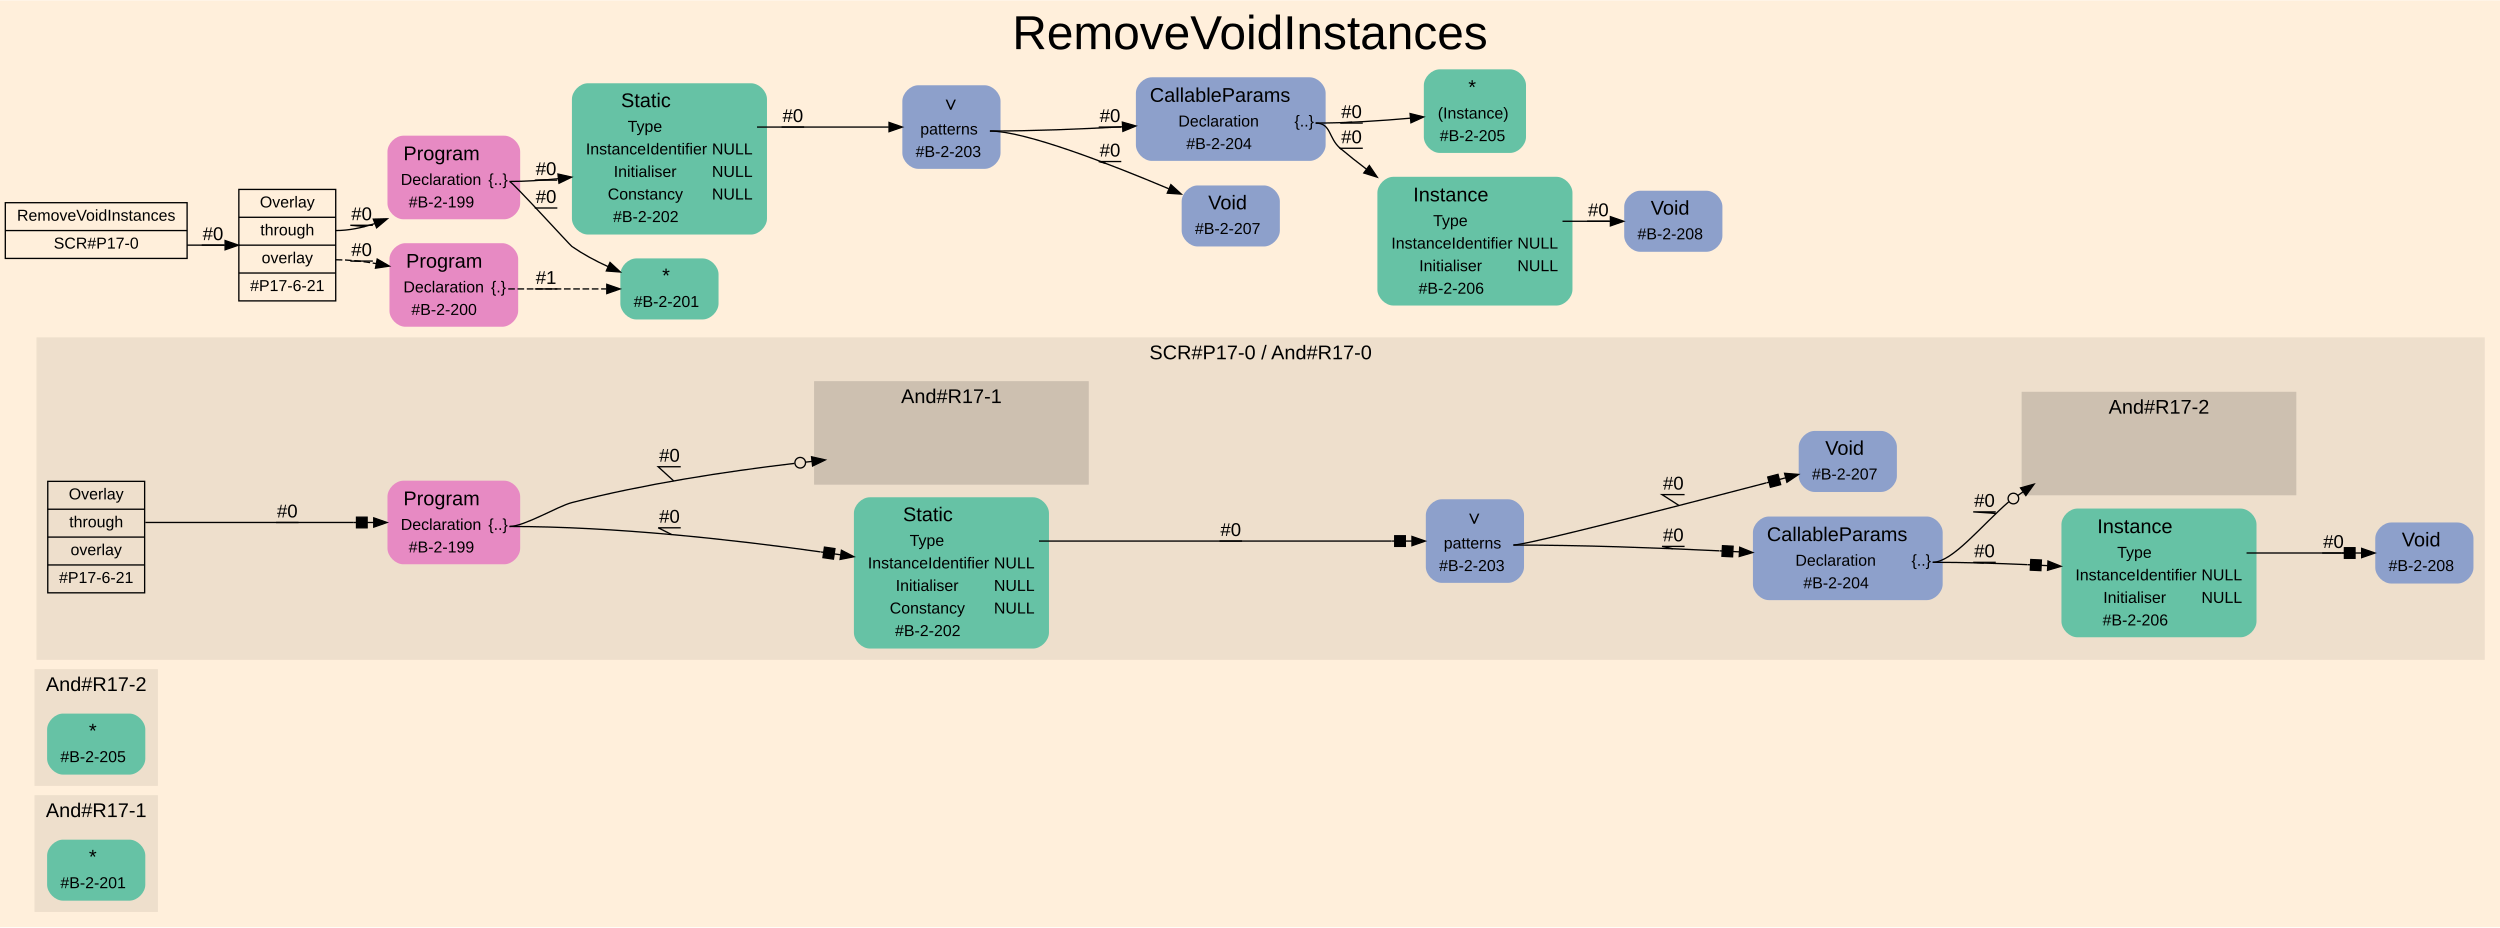
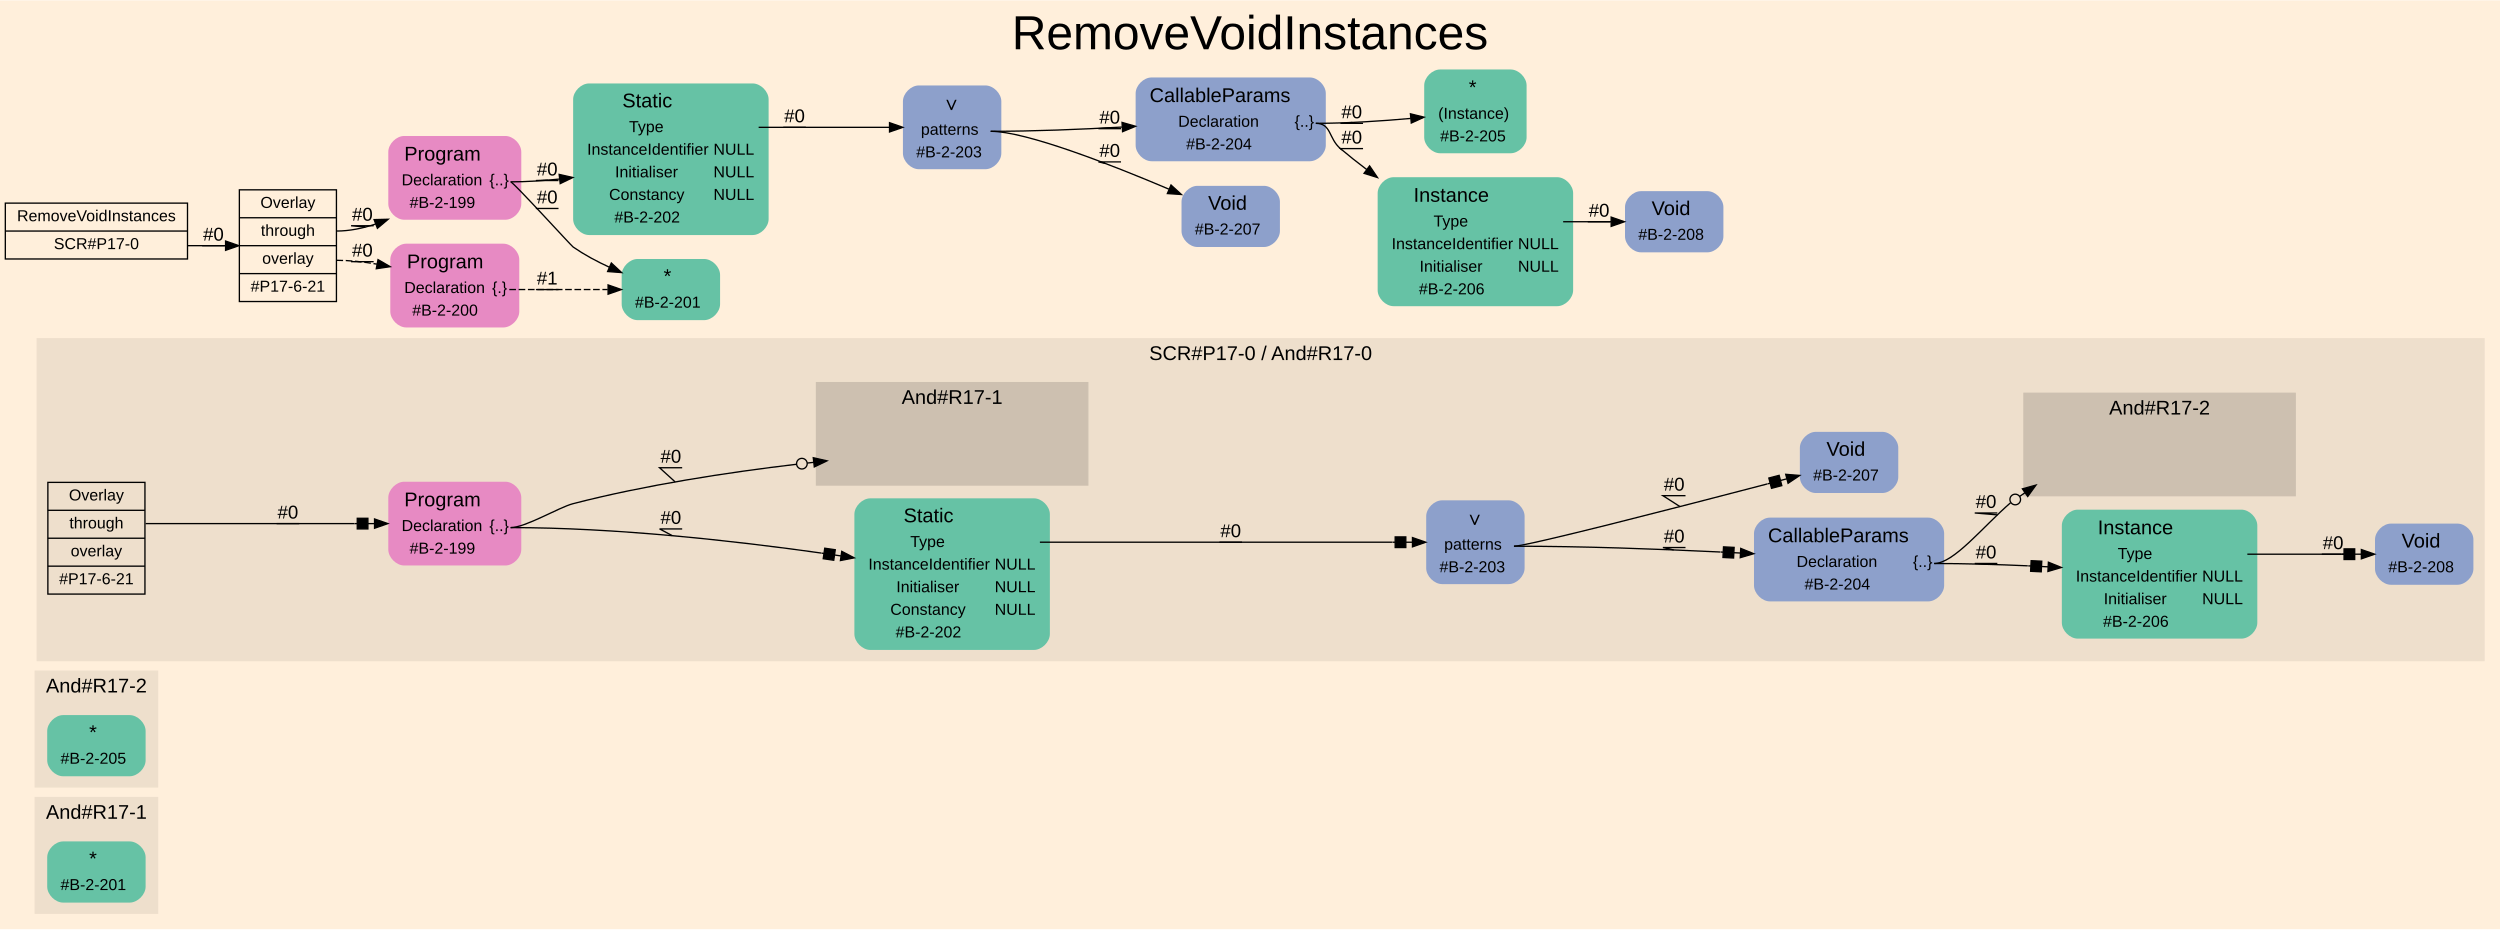
- <svg xmlns="http://www.w3.org/2000/svg" width="1884pt" height="699pt" viewBox="0.00 0.00 1884.00 698.50">
+ <svg xmlns="http://www.w3.org/2000/svg" width="1880pt" height="699pt" viewBox="0.00 0.00 1880.00 698.50">
  <g id="graph0" class="graph" transform="scale(1 1) rotate(0) translate(4 694.5)">
-     <polygon fill="#ffefdb" stroke="transparent" points="-4,4 -4,-694.5 1880,-694.5 1880,4 -4,4" />
-     <text text-anchor="middle" x="938" y="-657.7" font-family="Arial" font-size="36.00" fill="#000000">RemoveVoidInstances</text>
+     <polygon fill="#ffefdb" stroke="transparent" points="-4,4 -4,-694.5 1876,-694.5 1876,4 -4,4" />
+     <text text-anchor="middle" x="936" y="-657.7" font-family="Arial" font-size="36.00" fill="#000000">RemoveVoidInstances</text>
    <g id="clust1" class="cluster">
      <polygon fill="#eedfcc" stroke="#eedfcc" points="22.5,-8 22.5,-95 114.5,-95 114.5,-8 22.5,-8" />
      <text text-anchor="middle" x="68.5" y="-79" font-family="Arial" font-size="15.00" fill="#000000">And#R17-1</text>
    </g>
    <g id="clust2" class="cluster">
      <polygon fill="#eedfcc" stroke="#eedfcc" points="22.5,-103 22.5,-190 114.5,-190 114.5,-103 22.5,-103" />
      <text text-anchor="middle" x="68.5" y="-174" font-family="Arial" font-size="15.00" fill="#000000">And#R17-2</text>
    </g>
    <g id="clust3" class="cluster">
-       <polygon fill="#eedfcc" stroke="#eedfcc" points="24,-198 24,-440 1868,-440 1868,-198 24,-198" />
-       <text text-anchor="middle" x="946" y="-424" font-family="Arial" font-size="15.00" fill="#000000">SCR#P17-0 / And#R17-0</text>
+       <polygon fill="#eedfcc" stroke="#eedfcc" points="24,-198 24,-440 1864,-440 1864,-198 24,-198" />
+       <text text-anchor="middle" x="944" y="-424" font-family="Arial" font-size="15.00" fill="#000000">SCR#P17-0 / And#R17-0</text>
    </g>
    <g id="clust4" class="cluster">
-       <polygon fill="#cdc0b0" stroke="#cdc0b0" points="610,-330 610,-407 816,-407 816,-330 610,-330" />
-       <text text-anchor="middle" x="713" y="-391" font-family="Arial" font-size="15.00" fill="#000000">And#R17-1</text>
+       <polygon fill="#cdc0b0" stroke="#cdc0b0" points="610,-330 610,-407 814,-407 814,-330 610,-330" />
+       <text text-anchor="middle" x="712" y="-391" font-family="Arial" font-size="15.00" fill="#000000">And#R17-1</text>
    </g>
    <g id="clust5" class="cluster">
-       <polygon fill="#cdc0b0" stroke="#cdc0b0" points="1520,-322 1520,-399 1726,-399 1726,-322 1520,-322" />
-       <text text-anchor="middle" x="1623" y="-383" font-family="Arial" font-size="15.00" fill="#000000">And#R17-2</text>
+       <polygon fill="#cdc0b0" stroke="#cdc0b0" points="1518,-322 1518,-399 1722,-399 1722,-322 1518,-322" />
+       <text text-anchor="middle" x="1620" y="-383" font-family="Arial" font-size="15.00" fill="#000000">And#R17-2</text>
    </g>
    <g id="node1" class="node">
      <path fill="#66c2a5" stroke="transparent" d="M93.5,-62C93.5,-62 43.5,-62 43.5,-62 37.5,-62 31.5,-56 31.5,-50 31.5,-50 31.5,-28 31.5,-28 31.5,-22 37.5,-16 43.5,-16 43.5,-16 93.5,-16 93.5,-16 99.5,-16 105.5,-22 105.5,-28 105.5,-28 105.5,-50 105.5,-50 105.5,-56 99.5,-62 93.5,-62" />
      <text text-anchor="start" x="63" y="-44" font-family="Arial" font-size="15.00" fill="#000000">*</text>
      <text text-anchor="start" x="41.5" y="-25.4" font-family="Arial" font-size="12.00" fill="#000000">#B-2-201</text>
    </g>
    <g id="node2" class="node">
      <path fill="#66c2a5" stroke="transparent" d="M93.5,-157C93.5,-157 43.5,-157 43.5,-157 37.5,-157 31.5,-151 31.5,-145 31.5,-145 31.5,-123 31.5,-123 31.5,-117 37.5,-111 43.5,-111 43.5,-111 93.5,-111 93.5,-111 99.5,-111 105.5,-117 105.5,-123 105.5,-123 105.5,-145 105.5,-145 105.5,-151 99.5,-157 93.5,-157" />
      <text text-anchor="start" x="63" y="-139" font-family="Arial" font-size="15.00" fill="#000000">*</text>
      <text text-anchor="start" x="41.5" y="-120.4" font-family="Arial" font-size="12.00" fill="#000000">#B-2-205</text>
    </g>
    <g id="node3" class="node">
      <path fill="#e78ac3" stroke="transparent" d="M376,-332.5C376,-332.5 300,-332.5 300,-332.5 294,-332.5 288,-326.5 288,-320.5 288,-320.5 288,-281.5 288,-281.5 288,-275.5 294,-269.5 300,-269.5 300,-269.5 376,-269.5 376,-269.5 382,-269.5 388,-275.5 388,-281.5 388,-281.5 388,-320.5 388,-320.5 388,-326.5 382,-332.5 376,-332.5" />
      <text text-anchor="start" x="300" y="-314" font-family="Arial" font-size="15.00" fill="#000000">Program</text>
      <text text-anchor="start" x="298" y="-295.4" font-family="Arial" font-size="12.00" fill="#000000">Declaration</text>
      <text text-anchor="start" x="364" y="-295.4" font-family="Arial" font-size="12.00" fill="#000000">{..}</text>
      <text text-anchor="start" x="304" y="-278.4" font-family="Arial" font-size="12.00" fill="#000000">#B-2-199</text>
    </g>
    <g id="node4" class="node">
-       <path fill="#66c2a5" stroke="transparent" d="M774.5,-320C774.5,-320 651.5,-320 651.5,-320 645.5,-320 639.5,-314 639.5,-308 639.5,-308 639.5,-218 639.5,-218 639.5,-212 645.5,-206 651.5,-206 651.5,-206 774.5,-206 774.5,-206 780.5,-206 786.5,-212 786.5,-218 786.5,-218 786.5,-308 786.5,-308 786.5,-314 780.5,-320 774.5,-320" />
-       <text text-anchor="start" x="676.5" y="-302" font-family="Arial" font-size="15.00" fill="#000000">Static</text>
-       <text text-anchor="start" x="681.5" y="-283.4" font-family="Arial" font-size="12.00" fill="#000000">Type</text>
-       <text text-anchor="start" x="650" y="-266.4" font-family="Arial" font-size="12.00" fill="#000000">InstanceIdentifier</text>
-       <text text-anchor="start" x="745" y="-266.4" font-family="Arial" font-size="12.00" fill="#000000">NULL</text>
-       <text text-anchor="start" x="671" y="-249.4" font-family="Arial" font-size="12.00" fill="#000000">Initialiser</text>
-       <text text-anchor="start" x="745" y="-249.4" font-family="Arial" font-size="12.00" fill="#000000">NULL</text>
-       <text text-anchor="start" x="666.5" y="-232.4" font-family="Arial" font-size="12.00" fill="#000000">Constancy</text>
-       <text text-anchor="start" x="745" y="-232.4" font-family="Arial" font-size="12.00" fill="#000000">NULL</text>
-       <text text-anchor="start" x="670.5" y="-215.4" font-family="Arial" font-size="12.00" fill="#000000">#B-2-202</text>
+       <path fill="#66c2a5" stroke="transparent" d="M773.5,-320C773.5,-320 650.5,-320 650.5,-320 644.5,-320 638.5,-314 638.5,-308 638.5,-308 638.5,-218 638.5,-218 638.5,-212 644.5,-206 650.5,-206 650.5,-206 773.5,-206 773.5,-206 779.5,-206 785.5,-212 785.5,-218 785.5,-218 785.5,-308 785.5,-308 785.5,-314 779.5,-320 773.5,-320" />
+       <text text-anchor="start" x="675.5" y="-302" font-family="Arial" font-size="15.00" fill="#000000">Static</text>
+       <text text-anchor="start" x="680.5" y="-283.4" font-family="Arial" font-size="12.00" fill="#000000">Type</text>
+       <text text-anchor="start" x="649" y="-266.4" font-family="Arial" font-size="12.00" fill="#000000">InstanceIdentifier</text>
+       <text text-anchor="start" x="744" y="-266.4" font-family="Arial" font-size="12.00" fill="#000000">NULL</text>
+       <text text-anchor="start" x="670" y="-249.4" font-family="Arial" font-size="12.00" fill="#000000">Initialiser</text>
+       <text text-anchor="start" x="744" y="-249.4" font-family="Arial" font-size="12.00" fill="#000000">NULL</text>
+       <text text-anchor="start" x="665.5" y="-232.4" font-family="Arial" font-size="12.00" fill="#000000">Constancy</text>
+       <text text-anchor="start" x="744" y="-232.4" font-family="Arial" font-size="12.00" fill="#000000">NULL</text>
+       <text text-anchor="start" x="669.5" y="-215.4" font-family="Arial" font-size="12.00" fill="#000000">#B-2-202</text>
    </g>
    <g id="edge14" class="edge">
-       <path fill="none" stroke="#000000" d="M380,-298C459.159,-298 548.326,-288.097 614.456,-278.826" />
-       <polygon fill="#000000" stroke="#000000" points="630.102,-280.092 639.496,-275.192 629.097,-273.165 630.102,-280.092" />
-       <polyline fill="none" stroke="#000000" points="629.599,-276.628 624.651,-277.346 " />
-       <polygon fill="#000000" stroke="#000000" points="624.077,-273.388 625.226,-281.305 617.309,-282.454 616.16,-274.537 624.077,-273.388" />
-       <polyline fill="none" stroke="#000000" points="616.734,-278.495 614.755,-278.783 " />
+       <path fill="none" stroke="#000000" d="M380,-298C458.796,-298 547.535,-288.129 613.433,-278.871" />
+       <polygon fill="#000000" stroke="#000000" points="628.999,-280.144 638.391,-275.241 627.992,-273.217 628.999,-280.144" />
+       <polyline fill="none" stroke="#000000" points="628.495,-276.68 623.547,-277.4 " />
+       <polygon fill="#000000" stroke="#000000" points="622.972,-273.442 624.123,-281.358 616.206,-282.51 615.055,-274.593 622.972,-273.442" />
+       <polyline fill="none" stroke="#000000" points="615.631,-278.551 613.652,-278.839 " />
      <text text-anchor="middle" x="500.5" y="-300.8" font-family="Arial" font-size="14.00" fill="#000000">#0</text>
-       <polyline fill="none" stroke="#000000" points="509,-297 492,-297 502.173,-291.884 " />
+       <polyline fill="none" stroke="#000000" points="509,-297 492,-297 501.612,-291.902 " />
    </g>
    <g id="node11" class="node">
</g>
    <g id="edge13" class="edge">
-       <path fill="none" stroke="#000000" d="M380,-298C391.184,-298 416.17,-313.207 427,-316 481.309,-330.004 542.767,-339.407 594.755,-345.556" />
-       <polygon fill="#000000" stroke="#000000" points="607.587,-350.519 617.915,-348.157 608.368,-343.563 607.587,-350.519" />
-       <polyline fill="none" stroke="#000000" points="607.977,-347.041 603.009,-346.483 " />
-       <ellipse fill="none" stroke="#000000" cx="599.034" cy="-346.036" rx="4" ry="4" />
+       <path fill="none" stroke="#000000" d="M380,-298C391.184,-298 416.171,-313.205 427,-316 481.33,-330.023 542.837,-339.44 594.77,-345.594" />
+       <polygon fill="#000000" stroke="#000000" points="607.569,-350.557 617.898,-348.197 608.352,-343.6 607.569,-350.557" />
+       <polyline fill="none" stroke="#000000" points="607.96,-347.079 602.992,-346.519 " />
+       <ellipse fill="none" stroke="#000000" cx="599.017" cy="-346.072" rx="4" ry="4" />
      <text text-anchor="middle" x="500.5" y="-346.8" font-family="Arial" font-size="14.00" fill="#000000">#0</text>
-       <polyline fill="none" stroke="#000000" points="509,-343 492,-343 503.684,-332.328 " />
+       <polyline fill="none" stroke="#000000" points="509,-343 492,-343 503.717,-332.35 " />
    </g>
    <g id="node5" class="node">
-       <path fill="#8da0cb" stroke="transparent" d="M1132.5,-318.5C1132.5,-318.5 1082.5,-318.5 1082.5,-318.5 1076.5,-318.5 1070.5,-312.5 1070.5,-306.5 1070.5,-306.5 1070.5,-267.5 1070.5,-267.5 1070.5,-261.5 1076.5,-255.5 1082.5,-255.5 1082.5,-255.5 1132.5,-255.5 1132.5,-255.5 1138.5,-255.5 1144.5,-261.5 1144.5,-267.5 1144.5,-267.5 1144.5,-306.5 1144.5,-306.5 1144.5,-312.5 1138.5,-318.5 1132.5,-318.5" />
-       <text text-anchor="start" x="1099.5" y="-300" font-family="Arial" font-size="15.00" fill="#000000">∨</text>
-       <text text-anchor="start" x="1084" y="-281.4" font-family="Arial" font-size="12.00" fill="#000000">patterns</text>
-       <text text-anchor="start" x="1080.5" y="-264.4" font-family="Arial" font-size="12.00" fill="#000000">#B-2-203</text>
+       <path fill="#8da0cb" stroke="transparent" d="M1130.5,-318.5C1130.5,-318.5 1080.5,-318.5 1080.5,-318.5 1074.5,-318.5 1068.5,-312.5 1068.5,-306.5 1068.5,-306.5 1068.5,-267.5 1068.5,-267.5 1068.5,-261.5 1074.5,-255.5 1080.5,-255.5 1080.5,-255.5 1130.5,-255.5 1130.5,-255.5 1136.5,-255.5 1142.5,-261.5 1142.5,-267.5 1142.5,-267.5 1142.5,-306.5 1142.5,-306.5 1142.5,-312.5 1136.5,-318.5 1130.5,-318.5" />
+       <text text-anchor="start" x="1097.5" y="-300" font-family="Arial" font-size="15.00" fill="#000000">∨</text>
+       <text text-anchor="start" x="1082" y="-281.4" font-family="Arial" font-size="12.00" fill="#000000">patterns</text>
+       <text text-anchor="start" x="1078.5" y="-264.4" font-family="Arial" font-size="12.00" fill="#000000">#B-2-203</text>
    </g>
    <g id="edge15" class="edge">
-       <path fill="none" stroke="#000000" d="M779,-287C871.525,-287 978.71,-287 1044.813,-287" />
-       <polygon fill="#000000" stroke="#000000" points="1060.059,-290.5 1070.059,-287 1060.059,-283.5 1060.059,-290.5" />
-       <polyline fill="none" stroke="#000000" points="1060.059,-287 1055.059,-287 " />
-       <polygon fill="#000000" stroke="#000000" points="1055.059,-283 1055.059,-291 1047.059,-291 1047.059,-283 1055.059,-283" />
-       <polyline fill="none" stroke="#000000" points="1047.059,-287 1045.059,-287 " />
-       <text text-anchor="middle" x="923.5" y="-290.8" font-family="Arial" font-size="14.00" fill="#000000">#0</text>
-       <polyline fill="none" stroke="#000000" points="932,-287 915,-287 923.453,-287 " />
+       <path fill="none" stroke="#000000" d="M778,-287C870.244,-287 977.102,-287 1043.004,-287" />
+       <polygon fill="#000000" stroke="#000000" points="1058.172,-290.5 1068.172,-287 1058.172,-283.5 1058.172,-290.5" />
+       <polyline fill="none" stroke="#000000" points="1058.172,-287 1053.172,-287 " />
+       <polygon fill="#000000" stroke="#000000" points="1053.172,-283 1053.172,-291 1045.172,-291 1045.172,-283 1053.172,-283" />
+       <polyline fill="none" stroke="#000000" points="1045.172,-287 1043.172,-287 " />
+       <text text-anchor="middle" x="921.5" y="-290.8" font-family="Arial" font-size="14.00" fill="#000000">#0</text>
+       <polyline fill="none" stroke="#000000" points="930,-287 913,-287 921.469,-287 " />
    </g>
    <g id="node6" class="node">
-       <path fill="#8da0cb" stroke="transparent" d="M1448,-305.5C1448,-305.5 1329,-305.5 1329,-305.5 1323,-305.5 1317,-299.5 1317,-293.5 1317,-293.5 1317,-254.5 1317,-254.5 1317,-248.5 1323,-242.5 1329,-242.5 1329,-242.5 1448,-242.5 1448,-242.5 1454,-242.5 1460,-248.5 1460,-254.5 1460,-254.5 1460,-293.5 1460,-293.5 1460,-299.5 1454,-305.5 1448,-305.5" />
-       <text text-anchor="start" x="1327.5" y="-287" font-family="Arial" font-size="15.00" fill="#000000">CallableParams</text>
-       <text text-anchor="start" x="1349" y="-268.4" font-family="Arial" font-size="12.00" fill="#000000">Declaration</text>
-       <text text-anchor="start" x="1436.5" y="-268.4" font-family="Arial" font-size="12.00" fill="#000000">{..}</text>
-       <text text-anchor="start" x="1355" y="-251.4" font-family="Arial" font-size="12.00" fill="#000000">#B-2-204</text>
+       <path fill="#8da0cb" stroke="transparent" d="M1446,-305.5C1446,-305.5 1327,-305.5 1327,-305.5 1321,-305.5 1315,-299.5 1315,-293.5 1315,-293.5 1315,-254.5 1315,-254.5 1315,-248.5 1321,-242.5 1327,-242.5 1327,-242.5 1446,-242.5 1446,-242.5 1452,-242.5 1458,-248.5 1458,-254.5 1458,-254.5 1458,-293.5 1458,-293.5 1458,-299.5 1452,-305.5 1446,-305.5" />
+       <text text-anchor="start" x="1325.5" y="-287" font-family="Arial" font-size="15.00" fill="#000000">CallableParams</text>
+       <text text-anchor="start" x="1347" y="-268.4" font-family="Arial" font-size="12.00" fill="#000000">Declaration</text>
+       <text text-anchor="start" x="1434.5" y="-268.4" font-family="Arial" font-size="12.00" fill="#000000">{..}</text>
+       <text text-anchor="start" x="1353" y="-251.4" font-family="Arial" font-size="12.00" fill="#000000">#B-2-204</text>
    </g>
    <g id="edge16" class="edge">
-       <path fill="none" stroke="#000000" d="M1136.5,-284C1187.732,-284 1244.777,-281.911 1291.618,-279.642" />
-       <polygon fill="#000000" stroke="#000000" points="1307.03,-282.361 1316.839,-278.357 1306.674,-275.371 1307.03,-282.361" />
-       <polyline fill="none" stroke="#000000" points="1306.852,-278.866 1301.859,-279.12 " />
-       <polygon fill="#000000" stroke="#000000" points="1301.655,-275.126 1302.062,-283.115 1294.073,-283.522 1293.666,-275.533 1301.655,-275.126" />
-       <polyline fill="none" stroke="#000000" points="1293.869,-279.528 1291.872,-279.63 " />
-       <text text-anchor="middle" x="1257" y="-286.8" font-family="Arial" font-size="14.00" fill="#000000">#0</text>
-       <polyline fill="none" stroke="#000000" points="1265.5,-283 1248.5,-283 1256.612,-281.208 " />
+       <path fill="none" stroke="#000000" d="M1134.5,-284C1185.732,-284 1242.777,-281.911 1289.618,-279.642" />
+       <polygon fill="#000000" stroke="#000000" points="1305.03,-282.361 1314.839,-278.357 1304.674,-275.371 1305.03,-282.361" />
+       <polyline fill="none" stroke="#000000" points="1304.852,-278.866 1299.859,-279.12 " />
+       <polygon fill="#000000" stroke="#000000" points="1299.655,-275.126 1300.062,-283.115 1292.073,-283.522 1291.666,-275.533 1299.655,-275.126" />
+       <polyline fill="none" stroke="#000000" points="1291.869,-279.528 1289.872,-279.63 " />
+       <text text-anchor="middle" x="1255" y="-286.8" font-family="Arial" font-size="14.00" fill="#000000">#0</text>
+       <polyline fill="none" stroke="#000000" points="1263.5,-283 1246.5,-283 1254.612,-281.208 " />
    </g>
    <g id="node8" class="node">
-       <path fill="#8da0cb" stroke="transparent" d="M1413.5,-370C1413.5,-370 1363.5,-370 1363.5,-370 1357.5,-370 1351.5,-364 1351.5,-358 1351.5,-358 1351.5,-336 1351.5,-336 1351.5,-330 1357.5,-324 1363.5,-324 1363.5,-324 1413.5,-324 1413.5,-324 1419.5,-324 1425.5,-330 1425.5,-336 1425.5,-336 1425.5,-358 1425.5,-358 1425.5,-364 1419.5,-370 1413.5,-370" />
-       <text text-anchor="start" x="1371.5" y="-352" font-family="Arial" font-size="15.00" fill="#000000">Void</text>
-       <text text-anchor="start" x="1361.5" y="-333.4" font-family="Arial" font-size="12.00" fill="#000000">#B-2-207</text>
+       <path fill="#8da0cb" stroke="transparent" d="M1411.5,-370C1411.5,-370 1361.5,-370 1361.5,-370 1355.5,-370 1349.5,-364 1349.5,-358 1349.5,-358 1349.5,-336 1349.5,-336 1349.5,-330 1355.5,-324 1361.5,-324 1361.5,-324 1411.5,-324 1411.5,-324 1417.5,-324 1423.5,-330 1423.5,-336 1423.5,-336 1423.5,-358 1423.5,-358 1423.5,-364 1417.5,-370 1411.5,-370" />
+       <text text-anchor="start" x="1369.5" y="-352" font-family="Arial" font-size="15.00" fill="#000000">Void</text>
+       <text text-anchor="start" x="1359.5" y="-333.4" font-family="Arial" font-size="12.00" fill="#000000">#B-2-207</text>
    </g>
    <g id="edge17" class="edge">
-       <path fill="none" stroke="#000000" d="M1136.5,-284C1146.152,-284 1255.624,-312.183 1327.071,-330.849" />
-       <polygon fill="#000000" stroke="#000000" points="1340.857,-338.078 1351.418,-337.225 1342.631,-331.306 1340.857,-338.078" />
-       <polyline fill="none" stroke="#000000" points="1341.744,-334.692 1336.907,-333.425 " />
-       <polygon fill="#000000" stroke="#000000" points="1337.92,-329.555 1335.894,-337.294 1328.155,-335.267 1330.181,-327.529 1337.92,-329.555" />
-       <polyline fill="none" stroke="#000000" points="1329.168,-331.398 1327.233,-330.891 " />
-       <text text-anchor="middle" x="1257" y="-325.8" font-family="Arial" font-size="14.00" fill="#000000">#0</text>
-       <polyline fill="none" stroke="#000000" points="1265.5,-322 1248.5,-322 1261.311,-313.803 " />
+       <path fill="none" stroke="#000000" d="M1134.5,-284C1144.152,-284 1253.624,-312.183 1325.071,-330.849" />
+       <polygon fill="#000000" stroke="#000000" points="1338.857,-338.078 1349.418,-337.225 1340.631,-331.306 1338.857,-338.078" />
+       <polyline fill="none" stroke="#000000" points="1339.744,-334.692 1334.907,-333.425 " />
+       <polygon fill="#000000" stroke="#000000" points="1335.92,-329.555 1333.894,-337.294 1326.155,-335.267 1328.181,-327.529 1335.92,-329.555" />
+       <polyline fill="none" stroke="#000000" points="1327.168,-331.398 1325.233,-330.891 " />
+       <text text-anchor="middle" x="1255" y="-325.8" font-family="Arial" font-size="14.00" fill="#000000">#0</text>
+       <polyline fill="none" stroke="#000000" points="1263.5,-322 1246.5,-322 1259.311,-313.803 " />
    </g>
    <g id="node7" class="node">
-       <path fill="#66c2a5" stroke="transparent" d="M1684.5,-311.5C1684.5,-311.5 1561.5,-311.5 1561.5,-311.5 1555.5,-311.5 1549.5,-305.5 1549.5,-299.5 1549.5,-299.5 1549.5,-226.5 1549.5,-226.5 1549.5,-220.5 1555.5,-214.5 1561.5,-214.5 1561.5,-214.5 1684.5,-214.5 1684.5,-214.5 1690.5,-214.5 1696.5,-220.5 1696.5,-226.5 1696.5,-226.5 1696.5,-299.5 1696.5,-299.5 1696.5,-305.5 1690.5,-311.5 1684.5,-311.5" />
-       <text text-anchor="start" x="1576.5" y="-293" font-family="Arial" font-size="15.00" fill="#000000">Instance</text>
-       <text text-anchor="start" x="1591.5" y="-274.4" font-family="Arial" font-size="12.00" fill="#000000">Type</text>
-       <text text-anchor="start" x="1560" y="-257.4" font-family="Arial" font-size="12.00" fill="#000000">InstanceIdentifier</text>
-       <text text-anchor="start" x="1655" y="-257.4" font-family="Arial" font-size="12.00" fill="#000000">NULL</text>
-       <text text-anchor="start" x="1581" y="-240.4" font-family="Arial" font-size="12.00" fill="#000000">Initialiser</text>
-       <text text-anchor="start" x="1655" y="-240.4" font-family="Arial" font-size="12.00" fill="#000000">NULL</text>
-       <text text-anchor="start" x="1580.5" y="-223.4" font-family="Arial" font-size="12.00" fill="#000000">#B-2-206</text>
+       <path fill="#66c2a5" stroke="transparent" d="M1681.5,-311.5C1681.5,-311.5 1558.5,-311.5 1558.5,-311.5 1552.5,-311.5 1546.5,-305.5 1546.5,-299.5 1546.5,-299.5 1546.5,-226.5 1546.5,-226.5 1546.5,-220.5 1552.5,-214.5 1558.5,-214.5 1558.5,-214.5 1681.5,-214.5 1681.5,-214.5 1687.5,-214.5 1693.5,-220.5 1693.5,-226.5 1693.5,-226.5 1693.5,-299.5 1693.5,-299.5 1693.5,-305.5 1687.5,-311.5 1681.5,-311.5" />
+       <text text-anchor="start" x="1573.5" y="-293" font-family="Arial" font-size="15.00" fill="#000000">Instance</text>
+       <text text-anchor="start" x="1588.5" y="-274.4" font-family="Arial" font-size="12.00" fill="#000000">Type</text>
+       <text text-anchor="start" x="1557" y="-257.4" font-family="Arial" font-size="12.00" fill="#000000">InstanceIdentifier</text>
+       <text text-anchor="start" x="1652" y="-257.4" font-family="Arial" font-size="12.00" fill="#000000">NULL</text>
+       <text text-anchor="start" x="1578" y="-240.4" font-family="Arial" font-size="12.00" fill="#000000">Initialiser</text>
+       <text text-anchor="start" x="1652" y="-240.4" font-family="Arial" font-size="12.00" fill="#000000">NULL</text>
+       <text text-anchor="start" x="1577.5" y="-223.4" font-family="Arial" font-size="12.00" fill="#000000">#B-2-206</text>
    </g>
    <g id="edge19" class="edge">
-       <path fill="none" stroke="#000000" d="M1452.5,-271C1475.661,-271 1500.573,-270.254 1524.007,-269.218" />
-       <polygon fill="#000000" stroke="#000000" points="1539.367,-271.964 1549.183,-267.976 1539.022,-264.973 1539.367,-271.964" />
-       <polyline fill="none" stroke="#000000" points="1539.195,-268.469 1534.201,-268.715 " />
-       <polygon fill="#000000" stroke="#000000" points="1534.004,-264.72 1534.398,-272.71 1526.408,-273.105 1526.013,-265.114 1534.004,-264.72" />
-       <polyline fill="none" stroke="#000000" points="1526.21,-269.11 1524.213,-269.208 " />
-       <text text-anchor="middle" x="1491.5" y="-274.8" font-family="Arial" font-size="14.00" fill="#000000">#0</text>
-       <polyline fill="none" stroke="#000000" points="1500,-271 1483,-271 1490.977,-270.421 " />
+       <path fill="none" stroke="#000000" d="M1450.5,-271C1473.296,-271 1497.797,-270.269 1520.889,-269.249" />
+       <polygon fill="#000000" stroke="#000000" points="1536.383,-271.988 1546.198,-267.998 1536.037,-264.996 1536.383,-271.988" />
+       <polyline fill="none" stroke="#000000" points="1536.21,-268.492 1531.216,-268.739 " />
+       <polygon fill="#000000" stroke="#000000" points="1531.018,-264.744 1531.413,-272.734 1523.423,-273.129 1523.028,-265.139 1531.018,-264.744" />
+       <polyline fill="none" stroke="#000000" points="1523.226,-269.134 1521.228,-269.233 " />
+       <text text-anchor="middle" x="1489.5" y="-274.8" font-family="Arial" font-size="14.00" fill="#000000">#0</text>
+       <polyline fill="none" stroke="#000000" points="1498,-271 1481,-271 1489.476,-270.401 " />
    </g>
    <g id="node12" class="node">
</g>
    <g id="edge18" class="edge">
-       <path fill="none" stroke="#000000" d="M1452.5,-271C1467.314,-271 1488.784,-298.337 1509.855,-316.654" />
-       <polygon fill="#000000" stroke="#000000" points="1518.684,-327.059 1528.891,-329.897 1522.681,-321.313 1518.684,-327.059" />
-       <polyline fill="none" stroke="#000000" points="1520.682,-324.186 1516.578,-321.33 " />
-       <ellipse fill="none" stroke="#000000" cx="1513.294" cy="-319.046" rx="4" ry="4" />
-       <text text-anchor="middle" x="1491.5" y="-312.8" font-family="Arial" font-size="14.00" fill="#000000">#0</text>
-       <polyline fill="none" stroke="#000000" points="1500,-309 1483,-309 1500.222,-307.783 " />
+       <path fill="none" stroke="#000000" d="M1450.5,-271C1465.314,-271 1486.789,-298.326 1507.935,-316.681" />
+       <polygon fill="#000000" stroke="#000000" points="1516.853,-327.141 1527.062,-329.974 1520.848,-321.393 1516.853,-327.141" />
+       <polyline fill="none" stroke="#000000" points="1518.851,-324.267 1514.745,-321.414 " />
+       <ellipse fill="none" stroke="#000000" cx="1511.46" cy="-319.131" rx="4" ry="4" />
+       <text text-anchor="middle" x="1489.5" y="-312.8" font-family="Arial" font-size="14.00" fill="#000000">#0</text>
+       <polyline fill="none" stroke="#000000" points="1498,-309 1481,-309 1498.025,-307.559 " />
    </g>
    <g id="node9" class="node">
-       <path fill="#8da0cb" stroke="transparent" d="M1848,-301C1848,-301 1798,-301 1798,-301 1792,-301 1786,-295 1786,-289 1786,-289 1786,-267 1786,-267 1786,-261 1792,-255 1798,-255 1798,-255 1848,-255 1848,-255 1854,-255 1860,-261 1860,-267 1860,-267 1860,-289 1860,-289 1860,-295 1854,-301 1848,-301" />
-       <text text-anchor="start" x="1806" y="-283" font-family="Arial" font-size="15.00" fill="#000000">Void</text>
-       <text text-anchor="start" x="1796" y="-264.4" font-family="Arial" font-size="12.00" fill="#000000">#B-2-208</text>
+       <path fill="#8da0cb" stroke="transparent" d="M1844,-301C1844,-301 1794,-301 1794,-301 1788,-301 1782,-295 1782,-289 1782,-289 1782,-267 1782,-267 1782,-261 1788,-255 1794,-255 1794,-255 1844,-255 1844,-255 1850,-255 1856,-261 1856,-267 1856,-267 1856,-289 1856,-289 1856,-295 1850,-301 1844,-301" />
+       <text text-anchor="start" x="1802" y="-283" font-family="Arial" font-size="15.00" fill="#000000">Void</text>
+       <text text-anchor="start" x="1792" y="-264.4" font-family="Arial" font-size="12.00" fill="#000000">#B-2-208</text>
    </g>
    <g id="edge20" class="edge">
-       <path fill="none" stroke="#000000" d="M1689,-278C1712.365,-278 1738.022,-278 1760.576,-278" />
-       <polygon fill="#000000" stroke="#000000" points="1775.743,-281.5 1785.743,-278 1775.743,-274.5 1775.743,-281.5" />
-       <polyline fill="none" stroke="#000000" points="1775.743,-278 1770.743,-278 " />
-       <polygon fill="#000000" stroke="#000000" points="1770.743,-274 1770.743,-282 1762.743,-282 1762.743,-274 1770.743,-274" />
-       <polyline fill="none" stroke="#000000" points="1762.743,-278 1760.743,-278 " />
-       <text text-anchor="middle" x="1754.5" y="-281.8" font-family="Arial" font-size="14.00" fill="#000000">#0</text>
-       <polyline fill="none" stroke="#000000" points="1763,-278 1746,-278 1754.696,-278 " />
+       <path fill="none" stroke="#000000" d="M1686,-278C1708.982,-278 1734.198,-278 1756.437,-278" />
+       <polygon fill="#000000" stroke="#000000" points="1771.736,-281.5 1781.736,-278 1771.736,-274.5 1771.736,-281.5" />
+       <polyline fill="none" stroke="#000000" points="1771.736,-278 1766.736,-278 " />
+       <polygon fill="#000000" stroke="#000000" points="1766.736,-274 1766.736,-282 1758.736,-282 1758.736,-274 1766.736,-274" />
+       <polyline fill="none" stroke="#000000" points="1758.736,-278 1756.736,-278 " />
+       <text text-anchor="middle" x="1750.5" y="-281.8" font-family="Arial" font-size="14.00" fill="#000000">#0</text>
+       <polyline fill="none" stroke="#000000" points="1759,-278 1742,-278 1750.64,-278 " />
    </g>
    <g id="node10" class="node">
      <polygon fill="#eedfcc" stroke="#000000" points="32,-248 32,-332 105,-332 105,-248 32,-248" />
      <text text-anchor="middle" x="68.5" y="-318.4" font-family="Arial" font-size="12.00" fill="#000000">Overlay</text>
      <polyline fill="none" stroke="#000000" points="32,-311 105,-311 " />
      <text text-anchor="middle" x="68.5" y="-297.4" font-family="Arial" font-size="12.00" fill="#000000">through</text>
      <polyline fill="none" stroke="#000000" points="32,-290 105,-290 " />
      <text text-anchor="middle" x="68.5" y="-276.4" font-family="Arial" font-size="12.00" fill="#000000">overlay</text>
      <polyline fill="none" stroke="#000000" points="32,-269 105,-269 " />
      <text text-anchor="middle" x="68.5" y="-255.4" font-family="Arial" font-size="12.00" fill="#000000">#P17-6-21</text>
    </g>
    <g id="edge21" class="edge">
      <path fill="none" stroke="#000000" d="M105.5,-301C157.969,-301 217.099,-301 262.597,-301" />
      <polygon fill="#000000" stroke="#000000" points="277.657,-304.5 287.657,-301 277.657,-297.5 277.657,-304.5" />
      <polyline fill="none" stroke="#000000" points="277.657,-301 272.657,-301 " />
      <polygon fill="#000000" stroke="#000000" points="272.657,-297 272.657,-305 264.657,-305 264.657,-297 272.657,-297" />
      <polyline fill="none" stroke="#000000" points="264.657,-301 262.657,-301 " />
      <text text-anchor="middle" x="212.5" y="-304.8" font-family="Arial" font-size="14.00" fill="#000000">#0</text>
      <polyline fill="none" stroke="#000000" points="221,-301 204,-301 212.284,-301 " />
    </g>
    <g id="node13" class="node">
      <polygon fill="#ffefdb" stroke="#000000" points="0,-500 0,-542 137,-542 137,-500 0,-500" />
      <text text-anchor="middle" x="68.5" y="-528.4" font-family="Arial" font-size="12.00" fill="#000000">RemoveVoidInstances</text>
      <polyline fill="none" stroke="#000000" points="0,-521 137,-521 " />
      <text text-anchor="middle" x="68.5" y="-507.4" font-family="Arial" font-size="12.00" fill="#000000">SCR#P17-0</text>
    </g>
    <g id="node14" class="node">
      <polygon fill="#ffefdb" stroke="#000000" points="176,-468 176,-552 249,-552 249,-468 176,-468" />
      <text text-anchor="middle" x="212.5" y="-538.4" font-family="Arial" font-size="12.00" fill="#000000">Overlay</text>
      <polyline fill="none" stroke="#000000" points="176,-531 249,-531 " />
      <text text-anchor="middle" x="212.5" y="-517.4" font-family="Arial" font-size="12.00" fill="#000000">through</text>
      <polyline fill="none" stroke="#000000" points="176,-510 249,-510 " />
      <text text-anchor="middle" x="212.5" y="-496.4" font-family="Arial" font-size="12.00" fill="#000000">overlay</text>
      <polyline fill="none" stroke="#000000" points="176,-489 249,-489 " />
      <text text-anchor="middle" x="212.5" y="-475.4" font-family="Arial" font-size="12.00" fill="#000000">#P17-6-21</text>
    </g>
    <g id="edge1" class="edge">
      <path fill="none" stroke="#000000" d="M137,-510C146.241,-510 156.118,-510 165.58,-510" />
      <polygon fill="#000000" stroke="#000000" points="165.635,-513.5 175.635,-510 165.635,-506.5 165.635,-513.5" />
      <text text-anchor="middle" x="156.5" y="-513.8" font-family="Arial" font-size="14.00" fill="#000000">#0</text>
      <polyline fill="none" stroke="#000000" points="165,-510 148,-510 156.62,-510 " />
    </g>
    <g id="node15" class="node">
      <path fill="#e78ac3" stroke="transparent" d="M376,-592.5C376,-592.5 300,-592.5 300,-592.5 294,-592.5 288,-586.5 288,-580.5 288,-580.5 288,-541.5 288,-541.5 288,-535.5 294,-529.5 300,-529.5 300,-529.5 376,-529.5 376,-529.5 382,-529.5 388,-535.5 388,-541.5 388,-541.5 388,-580.5 388,-580.5 388,-586.5 382,-592.5 376,-592.5" />
      <text text-anchor="start" x="300" y="-574" font-family="Arial" font-size="15.00" fill="#000000">Program</text>
      <text text-anchor="start" x="298" y="-555.4" font-family="Arial" font-size="12.00" fill="#000000">Declaration</text>
      <text text-anchor="start" x="364" y="-555.4" font-family="Arial" font-size="12.00" fill="#000000">{..}</text>
      <text text-anchor="start" x="304" y="-538.4" font-family="Arial" font-size="12.00" fill="#000000">#B-2-199</text>
    </g>
    <g id="edge2" class="edge">
      <path fill="none" stroke="#000000" d="M249,-521C258.91,-521 268.938,-523.089 278.514,-526.312" />
      <polygon fill="#000000" stroke="#000000" points="277.325,-529.604 287.916,-529.877 279.807,-523.059 277.325,-529.604" />
      <text text-anchor="middle" x="268.5" y="-528.8" font-family="Arial" font-size="14.00" fill="#000000">#0</text>
      <polyline fill="none" stroke="#000000" points="277,-525 260,-525 270.798,-524.001 " />
    </g>
    <g id="node24" class="node">
      <path fill="#e78ac3" stroke="transparent" d="M374.5,-511.5C374.5,-511.5 301.5,-511.5 301.5,-511.5 295.5,-511.5 289.5,-505.5 289.5,-499.5 289.5,-499.5 289.5,-460.5 289.5,-460.5 289.5,-454.5 295.5,-448.5 301.5,-448.5 301.5,-448.5 374.5,-448.5 374.5,-448.5 380.5,-448.5 386.5,-454.5 386.5,-460.5 386.5,-460.5 386.5,-499.5 386.5,-499.5 386.5,-505.5 380.5,-511.5 374.5,-511.5" />
      <text text-anchor="start" x="302" y="-493" font-family="Arial" font-size="15.00" fill="#000000">Program</text>
      <text text-anchor="start" x="300" y="-474.4" font-family="Arial" font-size="12.00" fill="#000000">Declaration</text>
      <text text-anchor="start" x="366" y="-474.4" font-family="Arial" font-size="12.00" fill="#000000">{.}</text>
      <text text-anchor="start" x="306" y="-457.4" font-family="Arial" font-size="12.00" fill="#000000">#B-2-200</text>
    </g>
    <g id="edge3" class="edge">
      <path fill="none" stroke="#000000" stroke-dasharray="5,2" d="M249,-499C258.954,-499 269.398,-497.849 279.49,-496.114" />
      <polygon fill="#000000" stroke="#000000" points="280.271,-499.528 289.432,-494.205 278.951,-492.654 280.271,-499.528" />
      <text text-anchor="middle" x="268.5" y="-501.8" font-family="Arial" font-size="14.00" fill="#000000">#0</text>
      <polyline fill="none" stroke="#000000" points="277,-498 260,-498 267.553,-497.846 " />
    </g>
    <g id="node16" class="node">
      <path fill="#66c2a5" stroke="transparent" d="M525.5,-500C525.5,-500 475.5,-500 475.5,-500 469.5,-500 463.5,-494 463.5,-488 463.5,-488 463.5,-466 463.5,-466 463.5,-460 469.5,-454 475.5,-454 475.5,-454 525.5,-454 525.5,-454 531.5,-454 537.5,-460 537.5,-466 537.5,-466 537.5,-488 537.5,-488 537.5,-494 531.5,-500 525.5,-500" />
      <text text-anchor="start" x="495" y="-482" font-family="Arial" font-size="15.00" fill="#000000">*</text>
      <text text-anchor="start" x="473.5" y="-463.4" font-family="Arial" font-size="12.00" fill="#000000">#B-2-201</text>
    </g>
    <g id="edge4" class="edge">
      <path fill="none" stroke="#000000" d="M380,-558C381.886,-558 425.452,-510.078 427,-509 435.308,-503.213 444.83,-498.131 454.204,-493.82" />
      <polygon fill="#000000" stroke="#000000" points="455.716,-496.979 463.48,-489.769 452.915,-490.564 455.716,-496.979" />
      <text text-anchor="middle" x="407.5" y="-541.8" font-family="Arial" font-size="14.00" fill="#000000">#0</text>
      <polyline fill="none" stroke="#000000" points="416,-538 399,-538 399.662,-538.139 " />
    </g>
    <g id="node17" class="node">
      <path fill="#66c2a5" stroke="transparent" d="M562,-632C562,-632 439,-632 439,-632 433,-632 427,-626 427,-620 427,-620 427,-530 427,-530 427,-524 433,-518 439,-518 439,-518 562,-518 562,-518 568,-518 574,-524 574,-530 574,-530 574,-620 574,-620 574,-626 568,-632 562,-632" />
      <text text-anchor="start" x="464" y="-614" font-family="Arial" font-size="15.00" fill="#000000">Static</text>
      <text text-anchor="start" x="469" y="-595.4" font-family="Arial" font-size="12.00" fill="#000000">Type</text>
      <text text-anchor="start" x="437.5" y="-578.4" font-family="Arial" font-size="12.00" fill="#000000">InstanceIdentifier</text>
      <text text-anchor="start" x="532.5" y="-578.4" font-family="Arial" font-size="12.00" fill="#000000">NULL</text>
      <text text-anchor="start" x="458.5" y="-561.4" font-family="Arial" font-size="12.00" fill="#000000">Initialiser</text>
      <text text-anchor="start" x="532.5" y="-561.4" font-family="Arial" font-size="12.00" fill="#000000">NULL</text>
      <text text-anchor="start" x="454" y="-544.4" font-family="Arial" font-size="12.00" fill="#000000">Constancy</text>
      <text text-anchor="start" x="532.5" y="-544.4" font-family="Arial" font-size="12.00" fill="#000000">NULL</text>
      <text text-anchor="start" x="458" y="-527.4" font-family="Arial" font-size="12.00" fill="#000000">#B-2-202</text>
    </g>
    <g id="edge5" class="edge">
      <path fill="none" stroke="#000000" d="M380,-558C391.884,-558 404.363,-558.821 416.603,-560.102" />
      <polygon fill="#000000" stroke="#000000" points="416.474,-563.61 426.809,-561.278 417.275,-556.656 416.474,-563.61" />
      <text text-anchor="middle" x="407.5" y="-562.8" font-family="Arial" font-size="14.00" fill="#000000">#0</text>
      <polyline fill="none" stroke="#000000" points="416,-559 399,-559 407.968,-559.282 " />
    </g>
    <g id="node18" class="node">
-       <path fill="#8da0cb" stroke="transparent" d="M738,-630.5C738,-630.5 688,-630.5 688,-630.5 682,-630.5 676,-624.5 676,-618.5 676,-618.5 676,-579.5 676,-579.5 676,-573.5 682,-567.5 688,-567.5 688,-567.5 738,-567.5 738,-567.5 744,-567.5 750,-573.5 750,-579.5 750,-579.5 750,-618.5 750,-618.5 750,-624.5 744,-630.5 738,-630.5" />
-       <text text-anchor="start" x="705" y="-612" font-family="Arial" font-size="15.00" fill="#000000">∨</text>
-       <text text-anchor="start" x="689.5" y="-593.4" font-family="Arial" font-size="12.00" fill="#000000">patterns</text>
-       <text text-anchor="start" x="686" y="-576.4" font-family="Arial" font-size="12.00" fill="#000000">#B-2-203</text>
+       <path fill="#8da0cb" stroke="transparent" d="M737,-630.5C737,-630.5 687,-630.5 687,-630.5 681,-630.5 675,-624.5 675,-618.5 675,-618.5 675,-579.5 675,-579.5 675,-573.5 681,-567.5 687,-567.5 687,-567.5 737,-567.5 737,-567.5 743,-567.5 749,-573.5 749,-579.5 749,-579.5 749,-618.5 749,-618.5 749,-624.5 743,-630.5 737,-630.5" />
+       <text text-anchor="start" x="704" y="-612" font-family="Arial" font-size="15.00" fill="#000000">∨</text>
+       <text text-anchor="start" x="688.5" y="-593.4" font-family="Arial" font-size="12.00" fill="#000000">patterns</text>
+       <text text-anchor="start" x="685" y="-576.4" font-family="Arial" font-size="12.00" fill="#000000">#B-2-203</text>
    </g>
    <g id="edge6" class="edge">
-       <path fill="none" stroke="#000000" d="M566.5,-599C599.685,-599 637.099,-599 665.811,-599" />
-       <polygon fill="#000000" stroke="#000000" points="665.971,-602.5 675.971,-599 665.971,-595.5 665.971,-602.5" />
+       <path fill="none" stroke="#000000" d="M566.5,-599C599.346,-599 636.364,-599 664.841,-599" />
+       <polygon fill="#000000" stroke="#000000" points="664.922,-602.5 674.922,-599 664.922,-595.5 664.922,-602.5" />
      <text text-anchor="middle" x="593.5" y="-602.8" font-family="Arial" font-size="14.00" fill="#000000">#0</text>
-       <polyline fill="none" stroke="#000000" points="602,-599 585,-599 593.597,-599 " />
+       <polyline fill="none" stroke="#000000" points="602,-599 585,-599 593.72,-599 " />
    </g>
    <g id="node19" class="node">
-       <path fill="#8da0cb" stroke="transparent" d="M983,-636.5C983,-636.5 864,-636.5 864,-636.5 858,-636.5 852,-630.5 852,-624.5 852,-624.5 852,-585.5 852,-585.5 852,-579.5 858,-573.5 864,-573.5 864,-573.5 983,-573.5 983,-573.5 989,-573.5 995,-579.5 995,-585.5 995,-585.5 995,-624.5 995,-624.5 995,-630.5 989,-636.5 983,-636.5" />
-       <text text-anchor="start" x="862.5" y="-618" font-family="Arial" font-size="15.00" fill="#000000">CallableParams</text>
-       <text text-anchor="start" x="884" y="-599.4" font-family="Arial" font-size="12.00" fill="#000000">Declaration</text>
-       <text text-anchor="start" x="971.5" y="-599.4" font-family="Arial" font-size="12.00" fill="#000000">{..}</text>
-       <text text-anchor="start" x="890" y="-582.4" font-family="Arial" font-size="12.00" fill="#000000">#B-2-204</text>
+       <path fill="#8da0cb" stroke="transparent" d="M981,-636.5C981,-636.5 862,-636.5 862,-636.5 856,-636.5 850,-630.5 850,-624.5 850,-624.5 850,-585.5 850,-585.5 850,-579.5 856,-573.5 862,-573.5 862,-573.5 981,-573.5 981,-573.5 987,-573.5 993,-579.5 993,-585.5 993,-585.5 993,-624.5 993,-624.5 993,-630.5 987,-636.5 981,-636.5" />
+       <text text-anchor="start" x="860.5" y="-618" font-family="Arial" font-size="15.00" fill="#000000">CallableParams</text>
+       <text text-anchor="start" x="882" y="-599.4" font-family="Arial" font-size="12.00" fill="#000000">Declaration</text>
+       <text text-anchor="start" x="969.5" y="-599.4" font-family="Arial" font-size="12.00" fill="#000000">{..}</text>
+       <text text-anchor="start" x="888" y="-582.4" font-family="Arial" font-size="12.00" fill="#000000">#B-2-204</text>
    </g>
    <g id="edge7" class="edge">
-       <path fill="none" stroke="#000000" d="M742,-596C774.597,-596 810.446,-597.466 841.613,-599.215" />
-       <polygon fill="#000000" stroke="#000000" points="841.805,-602.732 851.991,-599.817 842.211,-595.743 841.805,-602.732" />
-       <text text-anchor="middle" x="832.5" y="-602.8" font-family="Arial" font-size="14.00" fill="#000000">#0</text>
-       <polyline fill="none" stroke="#000000" points="841,-599 824,-599 833.105,-598.751 " />
+       <path fill="none" stroke="#000000" d="M741,-596C773.277,-596 808.759,-597.453 839.66,-599.192" />
+       <polygon fill="#000000" stroke="#000000" points="839.766,-602.704 849.952,-599.791 840.172,-595.716 839.766,-602.704" />
+       <text text-anchor="middle" x="830.5" y="-601.8" font-family="Arial" font-size="14.00" fill="#000000">#0</text>
+       <polyline fill="none" stroke="#000000" points="839,-598 822,-598 830.855,-598.711 " />
    </g>
    <g id="node23" class="node">
-       <path fill="#8da0cb" stroke="transparent" d="M948.5,-555C948.5,-555 898.5,-555 898.5,-555 892.5,-555 886.5,-549 886.5,-543 886.5,-543 886.5,-521 886.5,-521 886.5,-515 892.5,-509 898.5,-509 898.5,-509 948.5,-509 948.5,-509 954.5,-509 960.5,-515 960.5,-521 960.5,-521 960.5,-543 960.5,-543 960.5,-549 954.5,-555 948.5,-555" />
-       <text text-anchor="start" x="906.5" y="-537" font-family="Arial" font-size="15.00" fill="#000000">Void</text>
-       <text text-anchor="start" x="896.5" y="-518.4" font-family="Arial" font-size="12.00" fill="#000000">#B-2-207</text>
+       <path fill="#8da0cb" stroke="transparent" d="M946.5,-555C946.5,-555 896.5,-555 896.5,-555 890.5,-555 884.5,-549 884.5,-543 884.5,-543 884.5,-521 884.5,-521 884.5,-515 890.5,-509 896.5,-509 896.5,-509 946.5,-509 946.5,-509 952.5,-509 958.5,-515 958.5,-521 958.5,-521 958.5,-543 958.5,-543 958.5,-549 952.5,-555 946.5,-555" />
+       <text text-anchor="start" x="904.5" y="-537" font-family="Arial" font-size="15.00" fill="#000000">Void</text>
+       <text text-anchor="start" x="894.5" y="-518.4" font-family="Arial" font-size="12.00" fill="#000000">#B-2-207</text>
    </g>
    <g id="edge8" class="edge">
-       <path fill="none" stroke="#000000" d="M742,-596C768.614,-596 832.393,-571.215 876.774,-552.493" />
-       <polygon fill="#000000" stroke="#000000" points="878.374,-555.615 886.207,-548.482 875.635,-549.174 878.374,-555.615" />
-       <text text-anchor="middle" x="832.5" y="-576.8" font-family="Arial" font-size="14.00" fill="#000000">#0</text>
-       <polyline fill="none" stroke="#000000" points="841,-573 824,-573 829.417,-571.564 " />
+       <path fill="none" stroke="#000000" d="M741,-596C767.484,-596 830.907,-571.215 875.038,-552.493" />
+       <polygon fill="#000000" stroke="#000000" points="876.6,-555.631 884.419,-548.482 873.848,-549.195 876.6,-555.631" />
+       <text text-anchor="middle" x="830.5" y="-576.8" font-family="Arial" font-size="14.00" fill="#000000">#0</text>
+       <polyline fill="none" stroke="#000000" points="839,-573 822,-573 827.055,-571.904 " />
    </g>
    <g id="node20" class="node">
-       <path fill="#66c2a5" stroke="transparent" d="M1134,-642.5C1134,-642.5 1081,-642.5 1081,-642.5 1075,-642.5 1069,-636.5 1069,-630.5 1069,-630.5 1069,-591.5 1069,-591.5 1069,-585.5 1075,-579.5 1081,-579.5 1081,-579.5 1134,-579.5 1134,-579.5 1140,-579.5 1146,-585.5 1146,-591.5 1146,-591.5 1146,-630.5 1146,-630.5 1146,-636.5 1140,-642.5 1134,-642.5" />
-       <text text-anchor="start" x="1102.5" y="-624" font-family="Arial" font-size="15.00" fill="#000000">*</text>
-       <text text-anchor="start" x="1079.5" y="-605.4" font-family="Arial" font-size="12.00" fill="#000000">(Instance)</text>
-       <text text-anchor="start" x="1081" y="-588.4" font-family="Arial" font-size="12.00" fill="#000000">#B-2-205</text>
+       <path fill="#66c2a5" stroke="transparent" d="M1132,-642.5C1132,-642.5 1079,-642.5 1079,-642.5 1073,-642.5 1067,-636.5 1067,-630.5 1067,-630.5 1067,-591.5 1067,-591.5 1067,-585.5 1073,-579.5 1079,-579.5 1079,-579.5 1132,-579.5 1132,-579.5 1138,-579.5 1144,-585.5 1144,-591.5 1144,-591.5 1144,-630.5 1144,-630.5 1144,-636.5 1138,-642.5 1132,-642.5" />
+       <text text-anchor="start" x="1100.5" y="-624" font-family="Arial" font-size="15.00" fill="#000000">*</text>
+       <text text-anchor="start" x="1077.5" y="-605.4" font-family="Arial" font-size="12.00" fill="#000000">(Instance)</text>
+       <text text-anchor="start" x="1079" y="-588.4" font-family="Arial" font-size="12.00" fill="#000000">#B-2-205</text>
    </g>
    <g id="edge9" class="edge">
-       <path fill="none" stroke="#000000" d="M987.5,-602C1011.036,-602 1037.097,-603.743 1058.902,-605.695" />
-       <polygon fill="#000000" stroke="#000000" points="1058.632,-609.185 1068.915,-606.632 1059.284,-602.215 1058.632,-609.185" />
-       <text text-anchor="middle" x="1014.5" y="-605.8" font-family="Arial" font-size="14.00" fill="#000000">#0</text>
-       <polyline fill="none" stroke="#000000" points="1023,-602 1006,-602 1014.973,-602.667 " />
+       <path fill="none" stroke="#000000" d="M985.5,-602C1009.036,-602 1035.097,-603.743 1056.902,-605.695" />
+       <polygon fill="#000000" stroke="#000000" points="1056.632,-609.185 1066.915,-606.632 1057.284,-602.215 1056.632,-609.185" />
+       <text text-anchor="middle" x="1012.5" y="-605.8" font-family="Arial" font-size="14.00" fill="#000000">#0</text>
+       <polyline fill="none" stroke="#000000" points="1021,-602 1004,-602 1012.973,-602.667 " />
    </g>
    <g id="node21" class="node">
-       <path fill="#66c2a5" stroke="transparent" d="M1169,-561.5C1169,-561.5 1046,-561.5 1046,-561.5 1040,-561.5 1034,-555.5 1034,-549.5 1034,-549.5 1034,-476.5 1034,-476.5 1034,-470.5 1040,-464.5 1046,-464.5 1046,-464.5 1169,-464.5 1169,-464.5 1175,-464.5 1181,-470.5 1181,-476.5 1181,-476.5 1181,-549.5 1181,-549.5 1181,-555.5 1175,-561.5 1169,-561.5" />
-       <text text-anchor="start" x="1061" y="-543" font-family="Arial" font-size="15.00" fill="#000000">Instance</text>
-       <text text-anchor="start" x="1076" y="-524.4" font-family="Arial" font-size="12.00" fill="#000000">Type</text>
-       <text text-anchor="start" x="1044.5" y="-507.4" font-family="Arial" font-size="12.00" fill="#000000">InstanceIdentifier</text>
-       <text text-anchor="start" x="1139.5" y="-507.4" font-family="Arial" font-size="12.00" fill="#000000">NULL</text>
-       <text text-anchor="start" x="1065.5" y="-490.4" font-family="Arial" font-size="12.00" fill="#000000">Initialiser</text>
-       <text text-anchor="start" x="1139.5" y="-490.4" font-family="Arial" font-size="12.00" fill="#000000">NULL</text>
-       <text text-anchor="start" x="1065" y="-473.4" font-family="Arial" font-size="12.00" fill="#000000">#B-2-206</text>
+       <path fill="#66c2a5" stroke="transparent" d="M1167,-561.5C1167,-561.5 1044,-561.5 1044,-561.5 1038,-561.5 1032,-555.5 1032,-549.5 1032,-549.5 1032,-476.5 1032,-476.5 1032,-470.5 1038,-464.5 1044,-464.5 1044,-464.5 1167,-464.5 1167,-464.5 1173,-464.5 1179,-470.5 1179,-476.5 1179,-476.5 1179,-549.5 1179,-549.5 1179,-555.5 1173,-561.5 1167,-561.5" />
+       <text text-anchor="start" x="1059" y="-543" font-family="Arial" font-size="15.00" fill="#000000">Instance</text>
+       <text text-anchor="start" x="1074" y="-524.4" font-family="Arial" font-size="12.00" fill="#000000">Type</text>
+       <text text-anchor="start" x="1042.5" y="-507.4" font-family="Arial" font-size="12.00" fill="#000000">InstanceIdentifier</text>
+       <text text-anchor="start" x="1137.5" y="-507.4" font-family="Arial" font-size="12.00" fill="#000000">NULL</text>
+       <text text-anchor="start" x="1063.5" y="-490.4" font-family="Arial" font-size="12.00" fill="#000000">Initialiser</text>
+       <text text-anchor="start" x="1137.5" y="-490.4" font-family="Arial" font-size="12.00" fill="#000000">NULL</text>
+       <text text-anchor="start" x="1063" y="-473.4" font-family="Arial" font-size="12.00" fill="#000000">#B-2-206</text>
    </g>
    <g id="edge10" class="edge">
-       <path fill="none" stroke="#000000" d="M987.5,-602C999.286,-602 996.995,-590.604 1006,-583 1012.289,-577.689 1018.979,-572.395 1025.807,-567.231" />
-       <polygon fill="#000000" stroke="#000000" points="1027.933,-570.012 1033.871,-561.237 1023.757,-564.394 1027.933,-570.012" />
-       <text text-anchor="middle" x="1014.5" y="-586.8" font-family="Arial" font-size="14.00" fill="#000000">#0</text>
-       <polyline fill="none" stroke="#000000" points="1023,-583 1006,-583 1007.184,-582.005 " />
+       <path fill="none" stroke="#000000" d="M985.5,-602C997.286,-602 994.995,-590.604 1004,-583 1010.289,-577.689 1016.979,-572.395 1023.807,-567.231" />
+       <polygon fill="#000000" stroke="#000000" points="1025.933,-570.012 1031.871,-561.237 1021.757,-564.394 1025.933,-570.012" />
+       <text text-anchor="middle" x="1012.5" y="-586.8" font-family="Arial" font-size="14.00" fill="#000000">#0</text>
+       <polyline fill="none" stroke="#000000" points="1021,-583 1004,-583 1005.184,-582.005 " />
    </g>
    <g id="node22" class="node">
-       <path fill="#8da0cb" stroke="transparent" d="M1282,-551C1282,-551 1232,-551 1232,-551 1226,-551 1220,-545 1220,-539 1220,-539 1220,-517 1220,-517 1220,-511 1226,-505 1232,-505 1232,-505 1282,-505 1282,-505 1288,-505 1294,-511 1294,-517 1294,-517 1294,-539 1294,-539 1294,-545 1288,-551 1282,-551" />
-       <text text-anchor="start" x="1240" y="-533" font-family="Arial" font-size="15.00" fill="#000000">Void</text>
-       <text text-anchor="start" x="1230" y="-514.4" font-family="Arial" font-size="12.00" fill="#000000">#B-2-208</text>
+       <path fill="#8da0cb" stroke="transparent" d="M1280,-551C1280,-551 1230,-551 1230,-551 1224,-551 1218,-545 1218,-539 1218,-539 1218,-517 1218,-517 1218,-511 1224,-505 1230,-505 1230,-505 1280,-505 1280,-505 1286,-505 1292,-511 1292,-517 1292,-517 1292,-539 1292,-539 1292,-545 1286,-551 1280,-551" />
+       <text text-anchor="start" x="1238" y="-533" font-family="Arial" font-size="15.00" fill="#000000">Void</text>
+       <text text-anchor="start" x="1228" y="-514.4" font-family="Arial" font-size="12.00" fill="#000000">#B-2-208</text>
    </g>
    <g id="edge11" class="edge">
-       <path fill="none" stroke="#000000" d="M1173.5,-528C1185.161,-528 1197.737,-528 1209.503,-528" />
-       <polygon fill="#000000" stroke="#000000" points="1209.591,-531.5 1219.591,-528 1209.59,-524.5 1209.591,-531.5" />
-       <text text-anchor="middle" x="1200.5" y="-531.8" font-family="Arial" font-size="14.00" fill="#000000">#0</text>
-       <polyline fill="none" stroke="#000000" points="1209,-528 1192,-528 1200.554,-528 " />
+       <path fill="none" stroke="#000000" d="M1171.5,-528C1183.161,-528 1195.737,-528 1207.503,-528" />
+       <polygon fill="#000000" stroke="#000000" points="1207.591,-531.5 1217.591,-528 1207.59,-524.5 1207.591,-531.5" />
+       <text text-anchor="middle" x="1198.5" y="-531.8" font-family="Arial" font-size="14.00" fill="#000000">#0</text>
+       <polyline fill="none" stroke="#000000" points="1207,-528 1190,-528 1198.554,-528 " />
    </g>
    <g id="edge12" class="edge">
      <path fill="none" stroke="#000000" stroke-dasharray="5,2" d="M379,-477C403.401,-477 430.559,-477 453,-477" />
      <polygon fill="#000000" stroke="#000000" points="453.277,-480.5 463.277,-477 453.277,-473.5 453.277,-480.5" />
      <text text-anchor="middle" x="407.5" y="-480.8" font-family="Arial" font-size="14.00" fill="#000000">#1</text>
      <polyline fill="none" stroke="#000000" points="416,-477 399,-477 407.816,-477 " />
    </g>
  </g>
</svg>
